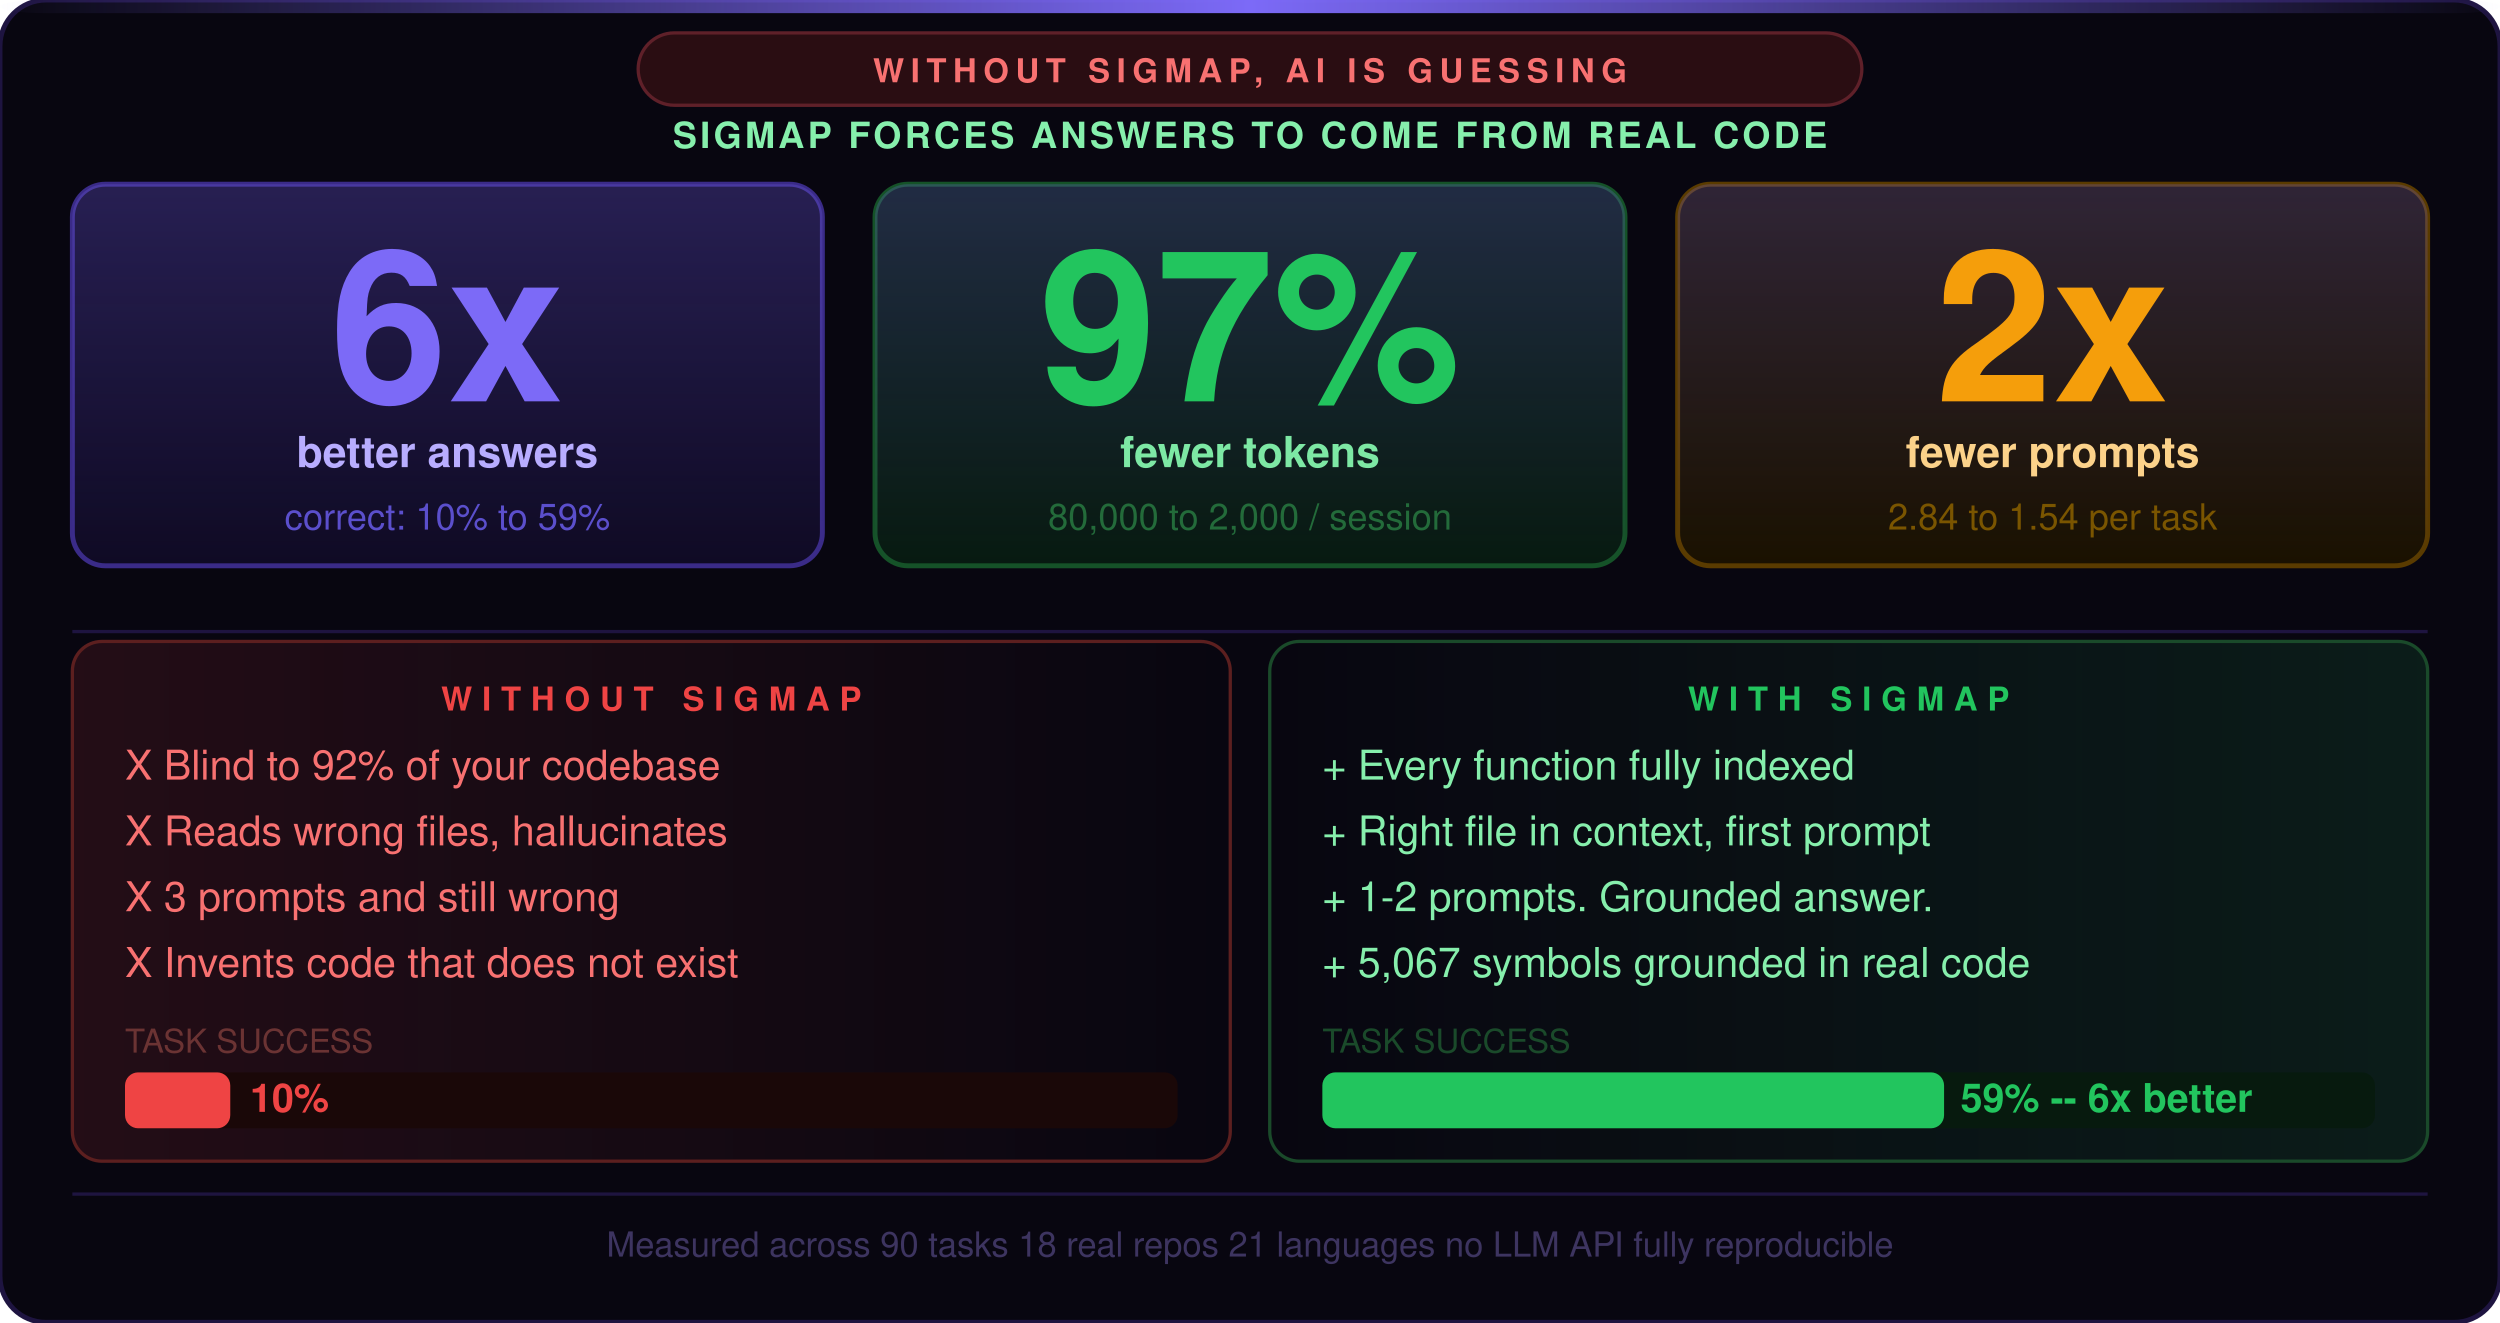
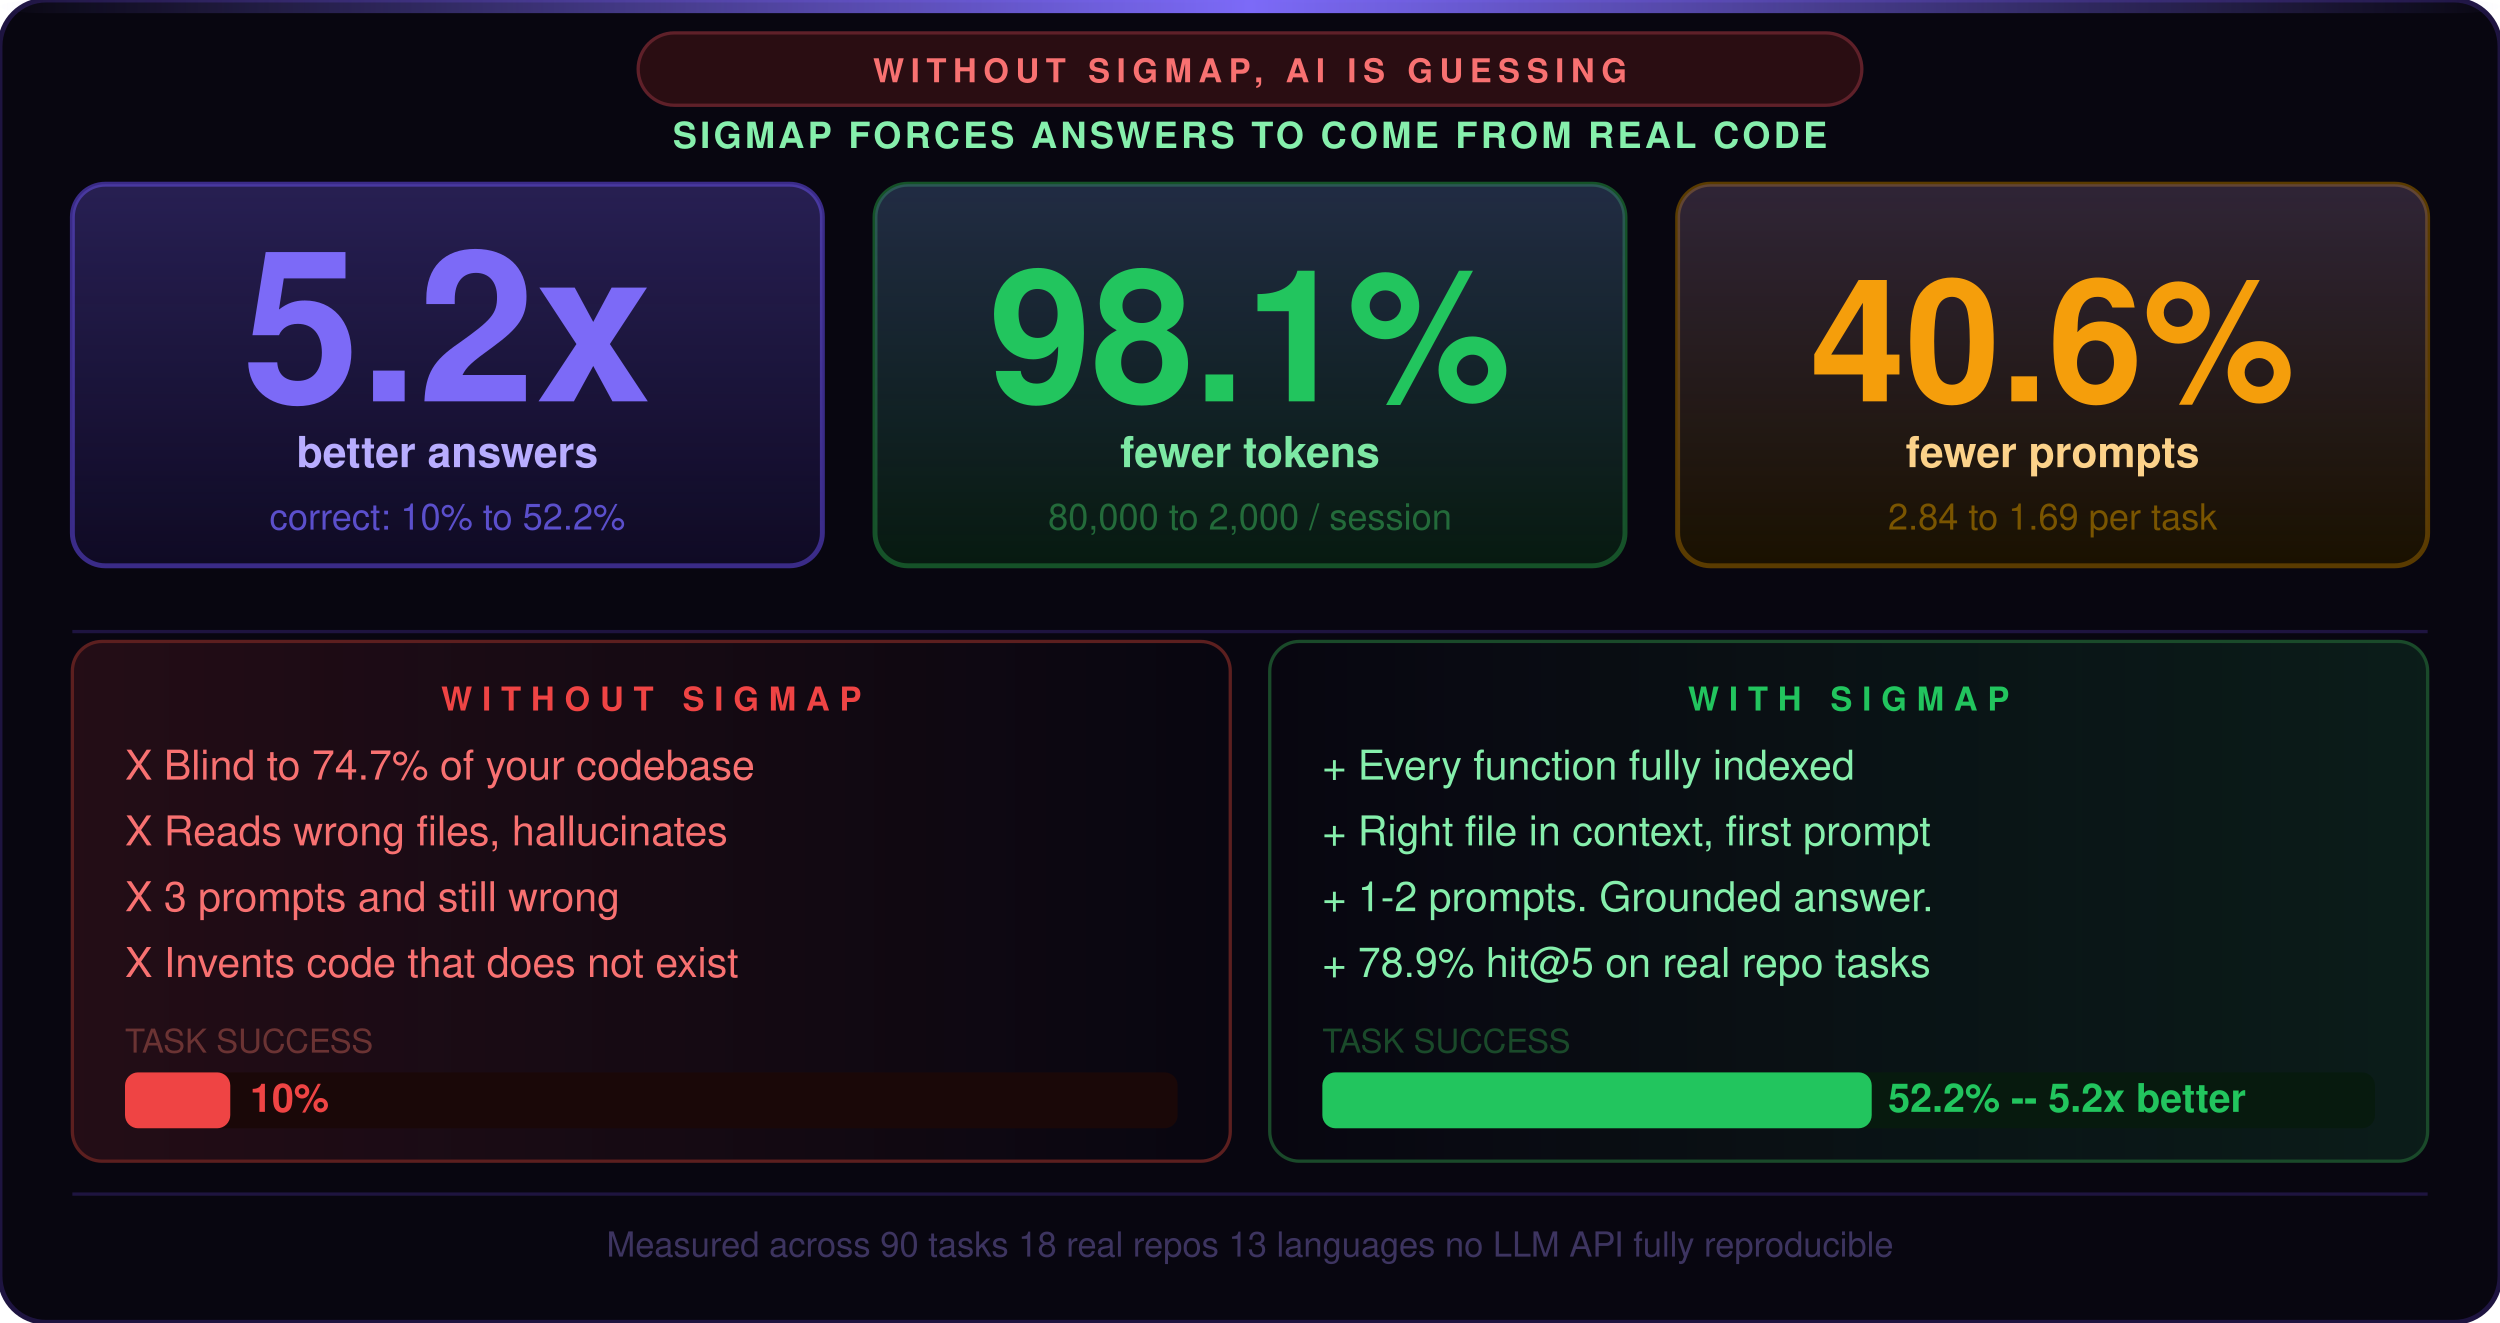
<svg xmlns="http://www.w3.org/2000/svg" viewBox="0 0 760 402" width="760" height="402" font-family="-apple-system,BlinkMacSystemFont,'Segoe UI',Helvetica,Arial,sans-serif">
  <rect width="760" height="402" fill="#080610" rx="14" />
  <rect width="760" height="402" fill="none" stroke="#1e1440" stroke-width="1.5" rx="14" />
  <defs>
    <linearGradient id="topglow" x1="0" x2="1" y1="0" y2="0">
      <stop offset="0%" stop-color="#7c6af7" stop-opacity="0" />
      <stop offset="50%" stop-color="#7c6af7" stop-opacity="1" />
      <stop offset="100%" stop-color="#7c6af7" stop-opacity="0" />
    </linearGradient>
    <linearGradient id="cardglow" x1="0" x2="0" y1="0" y2="1">
      <stop offset="0%" stop-color="#7c6af7" stop-opacity="0.22" />
      <stop offset="100%" stop-color="#7c6af7" stop-opacity="0" />
    </linearGradient>
    <linearGradient id="redglow" x1="0" x2="1" y1="0" y2="0">
      <stop offset="0%" stop-color="#ef4444" stop-opacity="0.12" />
      <stop offset="100%" stop-color="#ef4444" stop-opacity="0" />
    </linearGradient>
    <linearGradient id="greenglow" x1="0" x2="1" y1="0" y2="0">
      <stop offset="0%" stop-color="#22c55e" stop-opacity="0" />
      <stop offset="100%" stop-color="#22c55e" stop-opacity="0.12" />
    </linearGradient>
  </defs>
  <rect x="0" y="0" width="760" height="4" fill="url(#topglow)" rx="14" />
  <rect x="194" y="10" width="372" height="22" rx="11" fill="#2a0d12" stroke="#5f2029" stroke-width="1" />
  <text x="380" y="25" text-anchor="middle" font-size="10" font-weight="800" letter-spacing="2" fill="#f87171">WITHOUT SIGMAP, AI IS GUESSING</text>
  <text x="380" y="45" text-anchor="middle" font-size="11" font-weight="700" letter-spacing="1" fill="#86efac">SIGMAP FORCES ANSWERS TO COME FROM REAL CODE</text>
  <rect x="22" y="56" width="228" height="116" rx="10" fill="#0f0a24" stroke="#3a2b88" stroke-width="1.5" />
  <rect x="22" y="56" width="228" height="116" rx="10" fill="url(#cardglow)" />
-   <text x="136" y="122" text-anchor="middle" font-size="64" font-weight="900" fill="#7c6af7">6x</text>
+   <text x="136" y="122" text-anchor="middle" font-size="64" font-weight="900" fill="#7c6af7">5.2x</text>
  <text x="136" y="142" text-anchor="middle" font-size="13" font-weight="700" fill="#b8adff">better answers</text>
-   <text x="136" y="161" text-anchor="middle" font-size="11" fill="#5b4fcc">correct: 10% to 59%</text>
+   <text x="136" y="161" text-anchor="middle" font-size="11" fill="#5b4fcc">correct: 10% to 52.2%</text>
  <rect x="266" y="56" width="228" height="116" rx="10" fill="#071a10" stroke="#155228" stroke-width="1.5" />
  <rect x="266" y="56" width="228" height="116" rx="10" fill="url(#cardglow)" />
-   <text x="380" y="122" text-anchor="middle" font-size="64" font-weight="900" fill="#22c55e">97%</text>
+   <text x="380" y="122" text-anchor="middle" font-size="56" font-weight="900" fill="#22c55e">98.1%</text>
  <text x="380" y="142" text-anchor="middle" font-size="13" font-weight="700" fill="#7de8a4">fewer tokens</text>
  <text x="380" y="161" text-anchor="middle" font-size="11" fill="#236b3a">80,000 to 2,000 / session</text>
  <rect x="510" y="56" width="228" height="116" rx="10" fill="#1a1100" stroke="#5a3b00" stroke-width="1.5" />
  <rect x="510" y="56" width="228" height="116" rx="10" fill="url(#cardglow)" />
-   <text x="624" y="122" text-anchor="middle" font-size="64" font-weight="900" fill="#f59e0b">2x</text>
+   <text x="624" y="122" text-anchor="middle" font-size="52" font-weight="900" fill="#f59e0b">40.6%</text>
  <text x="624" y="142" text-anchor="middle" font-size="13" font-weight="700" fill="#fcd28a">fewer prompts</text>
-   <text x="624" y="161" text-anchor="middle" font-size="11" fill="#7a5500">2.84 to 1.54 per task</text>
+   <text x="624" y="161" text-anchor="middle" font-size="11" fill="#7a5500">2.84 to 1.69 per task</text>
  <line x1="22" y1="192" x2="738" y2="192" stroke="#1e1440" stroke-width="1" />
  <rect x="22" y="195" width="352" height="158" rx="9" fill="url(#redglow)" />
  <rect x="22" y="195" width="352" height="158" rx="9" fill="none" stroke="#5c1f1f" stroke-width="1" />
  <text x="198" y="216" text-anchor="middle" font-size="10" font-weight="800" letter-spacing="3" fill="#ef4444">WITHOUT SIGMAP</text>
-   <text x="38" y="237" font-size="12.5" fill="#f87171">X  Blind to 92% of your codebase</text>
+   <text x="38" y="237" font-size="12.5" fill="#f87171">X  Blind to 74.7% of your codebase</text>
  <text x="38" y="257" font-size="12.5" fill="#f87171">X  Reads wrong files, hallucinates</text>
  <text x="38" y="277" font-size="12.5" fill="#f87171">X  3 prompts and still wrong</text>
  <text x="38" y="297" font-size="12.5" fill="#f87171">X  Invents code that does not exist</text>
  <text x="38" y="320" font-size="10" fill="#6b3333">TASK SUCCESS</text>
  <rect x="38" y="326" width="320" height="17" fill="#1a0808" rx="4" />
  <rect x="38" y="326" width="32" height="17" fill="#ef4444" rx="4" />
  <text x="76" y="338" font-size="12" font-weight="800" fill="#ef4444">10%</text>
  <rect x="386" y="195" width="352" height="158" rx="9" fill="url(#greenglow)" />
  <rect x="386" y="195" width="352" height="158" rx="9" fill="none" stroke="#1a4a2a" stroke-width="1" />
  <text x="562" y="216" text-anchor="middle" font-size="10" font-weight="800" letter-spacing="3" fill="#22c55e">WITH SIGMAP</text>
  <text x="402" y="237" font-size="12.5" fill="#86efac">+  Every function fully indexed</text>
  <text x="402" y="257" font-size="12.5" fill="#86efac">+  Right file in context, first prompt</text>
  <text x="402" y="277" font-size="12.5" fill="#86efac">+  1-2 prompts. Grounded answer.</text>
-   <text x="402" y="297" font-size="12.5" fill="#86efac">+  5,067 symbols grounded in real code</text>
+   <text x="402" y="297" font-size="12.5" fill="#86efac">+  78.9% hit@5 on real repo tasks</text>
  <text x="402" y="320" font-size="10" fill="#1a4a2a">TASK SUCCESS</text>
  <rect x="402" y="326" width="320" height="17" fill="#071a0e" rx="4" />
-   <rect x="402" y="326" width="189" height="17" fill="#22c55e" rx="4" />
-   <text x="596" y="338" font-size="12" font-weight="800" fill="#22c55e">59% -- 6x better</text>
+   <rect x="402" y="326" width="167" height="17" fill="#22c55e" rx="4" />
+   <text x="574" y="338" font-size="12" font-weight="800" fill="#22c55e">52.2% -- 5.2x better</text>
  <line x1="22" y1="363" x2="738" y2="363" stroke="#1e1440" stroke-width="1" />
-   <text x="380" y="382" text-anchor="middle" font-size="10.5" fill="#3d3460">Measured across 90 tasks  18 real repos  21 languages  no LLM API  fully reproducible</text>
+   <text x="380" y="382" text-anchor="middle" font-size="10.5" fill="#3d3460">Measured across 90 tasks  18 real repos  13 languages  no LLM API  fully reproducible</text>
</svg>
